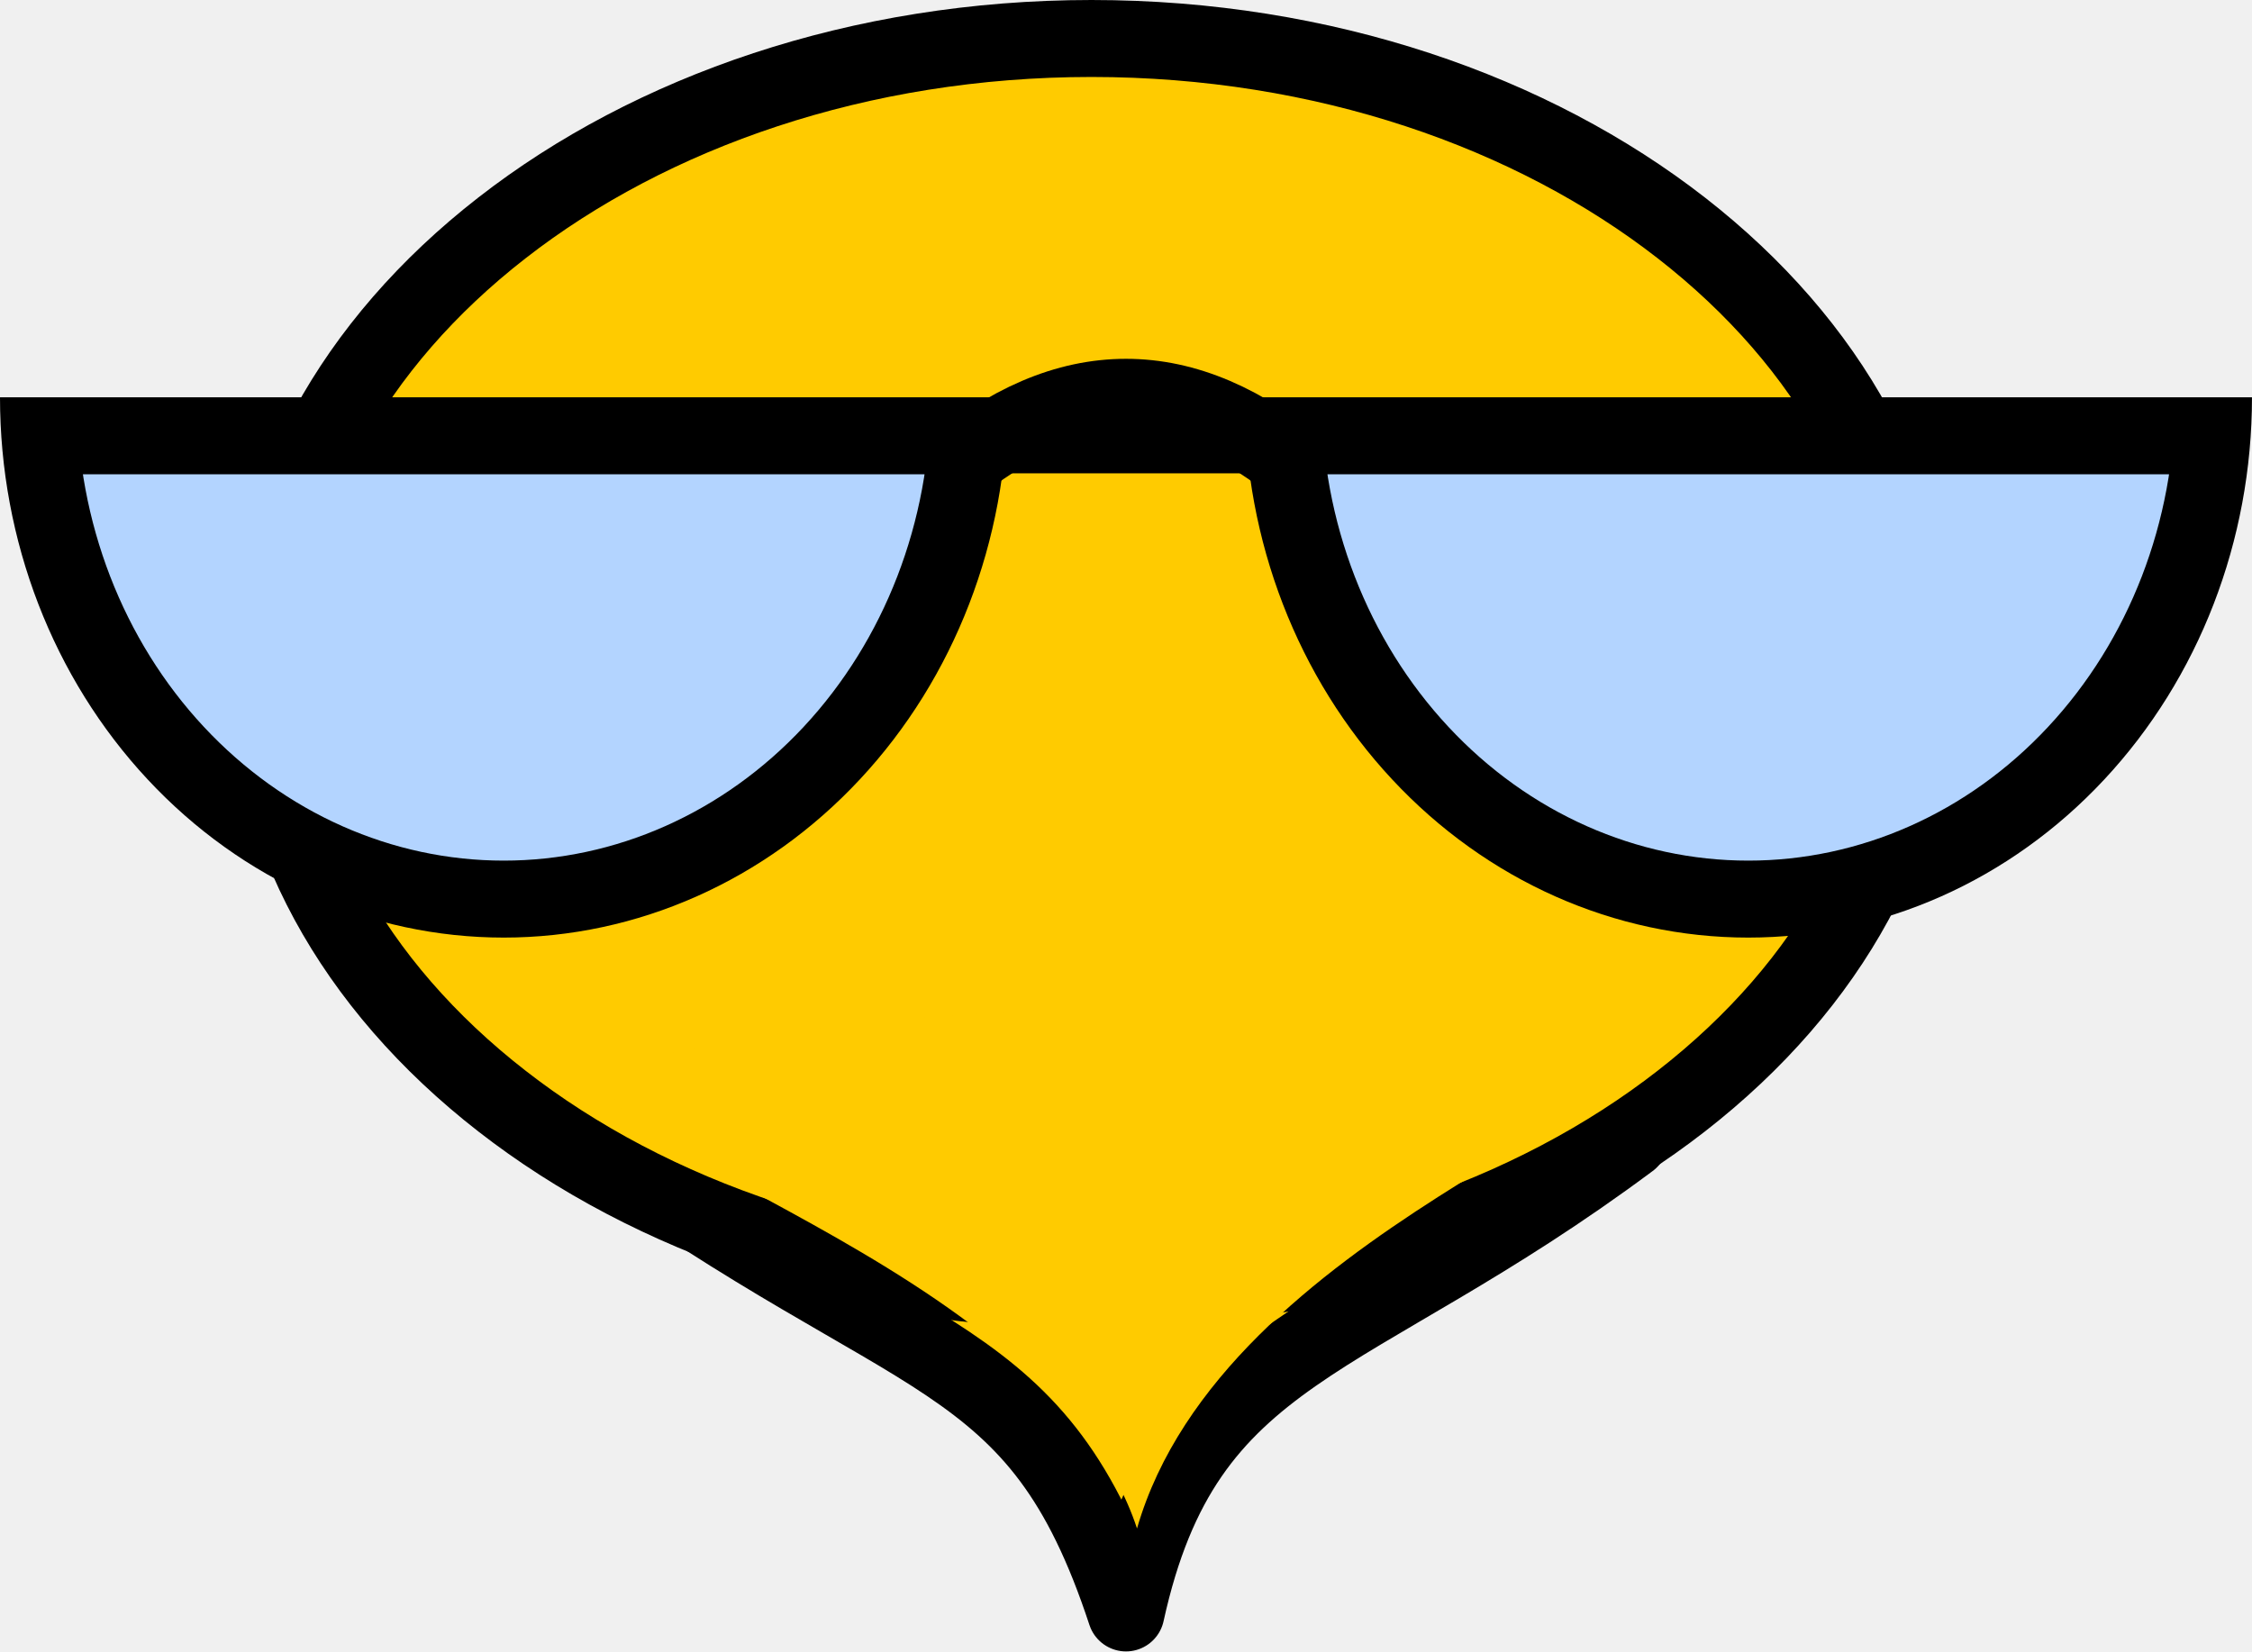
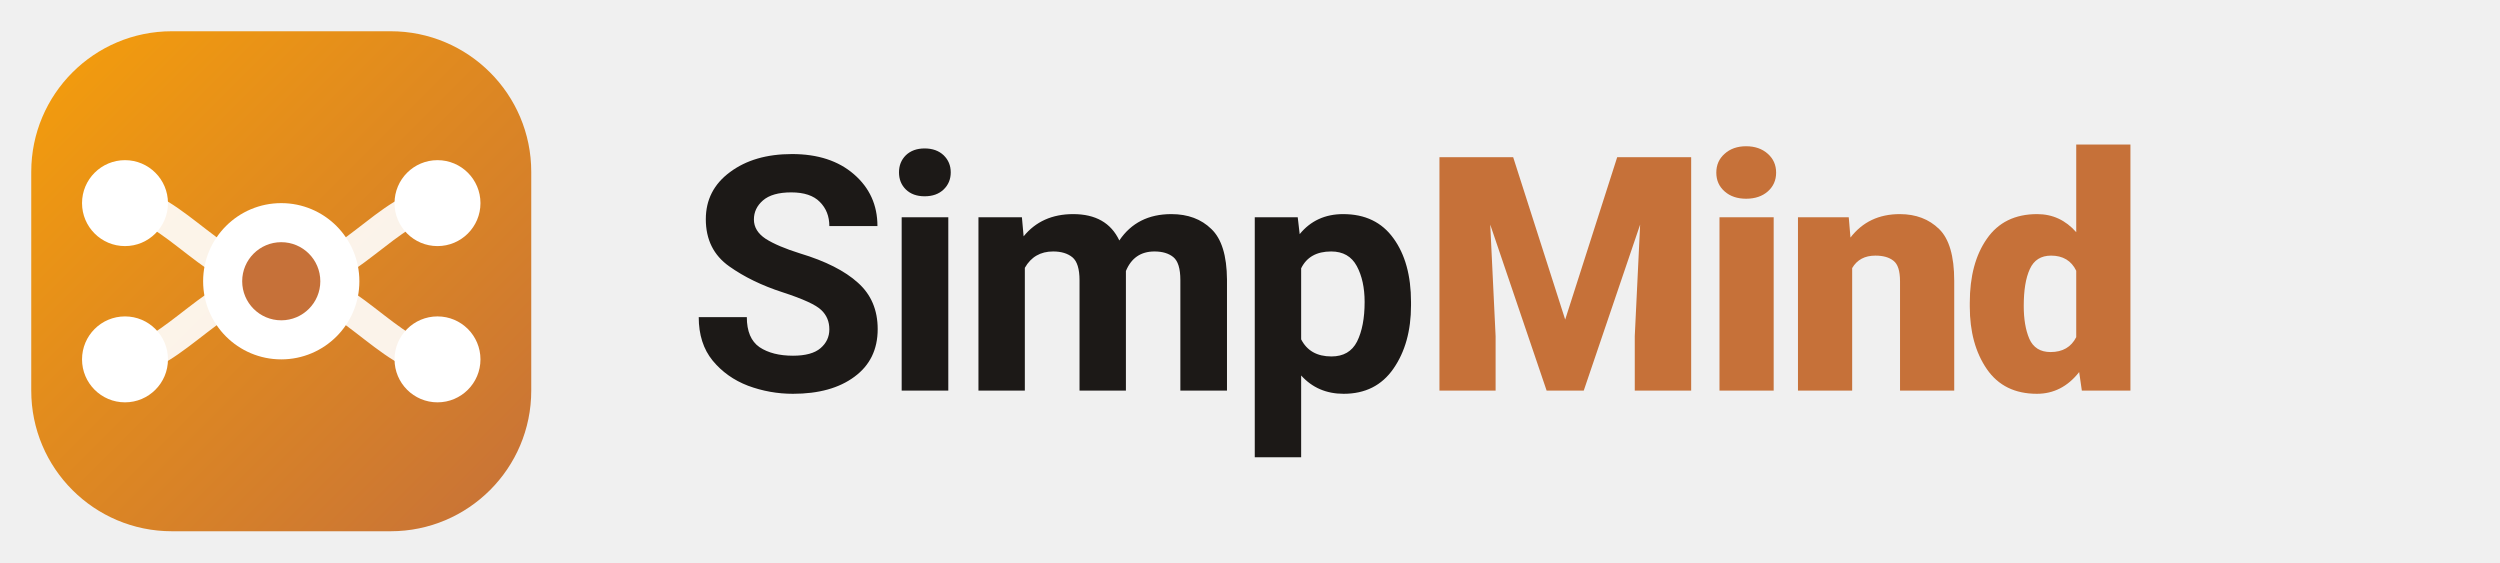
- <svg xmlns="http://www.w3.org/2000/svg" viewBox="11.791 4.244 32.54 32.185" width="33.608" height="24.646" version="1.1" id="svg20">
-   <defs id="defs24" />
-   <mask id="i08j30ef6a" fill="#ffffff">
-     <path d="m 32.334,17.911 c 0,2.794 -1.033,5.471 -2.876,7.446 -1.841,1.975 -4.337,3.084 -6.941,3.084 -2.604,0 -5.1,-1.109 -6.941,-3.084 C 13.734,23.382 12.7,20.705 12.7,17.911 Z" id="path2" />
-   </mask>
-   <mask id="1f1ltfoetb" fill="#ffffff">
-     <path d="m 56.588,17.911 c 0,2.794 -1.034,5.471 -2.876,7.446 -1.84,1.975 -4.337,3.084 -6.941,3.084 -2.604,0 -5.101,-1.109 -6.941,-3.084 -1.842,-1.975 -2.876,-4.652 -2.876,-7.446 z" id="path5" />
-   </mask>
-   <g id="g313" transform="translate(2.274589)">
-     <path fill="#ffcb00" stroke="#000000" stroke-linejoin="round" stroke-width="1.5" d="m 25.786,35.679 c -1.732,-5.266 -4.041,-4.607 -10.394,-9.215 h 20.212 c -5.529,4.117 -8.662,3.949 -9.818,9.215 z" id="path8" />
-     <path fill="#ffcb00" stroke="#000000" stroke-width="1.5" d="m 41.193,17.195 c 0,3.219 -1.674,6.245 -4.584,8.508 -2.904,2.261 -6.964,3.691 -11.492,3.691 -4.529,0 -8.59,-1.43 -11.493,-3.691 -2.91,-2.263 -4.586,-5.289 -4.586,-8.508 0,-3.221 1.676,-6.245 4.586,-8.509 2.903,-2.261 6.963,-3.692 11.49,-3.692 4.531,0 8.591,1.431 11.495,3.692 2.908,2.264 4.586,5.288 4.586,8.509 z" id="path10" />
-     <path fill="#b3d4ff" stroke="#000000" stroke-width="3" d="m 32.334,17.911 c 0,2.794 -1.034,5.471 -2.875,7.446 -1.841,1.975 -4.339,3.084 -6.942,3.084 -2.603,0 -5.099,-1.109 -6.941,-3.084 C 13.734,23.382 12.7,20.705 12.7,17.911 Z" mask="url(#i08j30ef6a)" id="path12" transform="translate(-8.857709,-5.924)" />
-     <path fill="#b3d4ff" stroke="#000000" stroke-width="3" d="m 56.588,17.911 c 0,2.794 -1.034,5.471 -2.876,7.446 -1.84,1.975 -4.337,3.084 -6.94,3.084 -2.604,0 -5.101,-1.109 -6.941,-3.084 -1.842,-1.975 -2.877,-4.652 -2.877,-7.446 z" mask="url(#1f1ltfoetb)" id="path14" transform="translate(-8.857709,-5.924)" />
-     <path stroke="#000000" stroke-width="1.5" d="m 22.321,13.469 c 2.31,-1.976 4.621,-1.976 6.93,0" id="path16" />
-     <path fill="#ffcb00" d="m 26.001,34.033 c -1.731,-5.265 -11.764,-7.569 -10.032,-8.884 1.732,-1.316 18.48,-1.973 19.635,-0.658 1.156,1.316 -7.921,3.719 -9.603,9.542 z" id="path18" />
-   </g>
+ <svg xmlns="http://www.w3.org/2000/svg" viewBox="0 0 160 36" width="160" height="36" fill="none">
+   <defs>
+     <linearGradient id="sm-grad-mp" x1="2" y1="2" x2="34" y2="34" gradientUnits="userSpaceOnUse">
+       <stop offset="0%" stop-color="#f59e0b" />
+       <stop offset="100%" stop-color="#c67139" />
+     </linearGradient>
+   </defs>
+   <rect x="2" y="2" width="32" height="32" rx="9" fill="url(#sm-grad-mp)" />
+   <path d="M18 18 C14 18 11 13 8 13" stroke="#ffffff" stroke-width="2" stroke-linecap="round" fill="none" opacity="0.9" />
+   <path d="M18 18 C22 18 25 13 28 13" stroke="#ffffff" stroke-width="2" stroke-linecap="round" fill="none" opacity="0.9" />
+   <path d="M18 18 C14 18 11 23 8 23" stroke="#ffffff" stroke-width="2" stroke-linecap="round" fill="none" opacity="0.9" />
+   <path d="M18 18 C22 18 25 23 28 23" stroke="#ffffff" stroke-width="2" stroke-linecap="round" fill="none" opacity="0.9" />
+   <circle cx="8" cy="13" r="2.75" fill="#ffffff" />
+   <circle cx="28" cy="13" r="2.75" fill="#ffffff" />
+   <circle cx="8" cy="23" r="2.75" fill="#ffffff" />
+   <circle cx="28" cy="23" r="2.75" fill="#ffffff" />
+   <circle cx="18" cy="18" r="5" fill="#ffffff" />
+   <circle cx="18" cy="18" r="2.5" fill="#c67139" />
+   <text x="44" y="25" font-family="system-ui, -apple-system, 'Segoe UI', Roboto, Helvetica, Arial, sans-serif" font-size="21" font-weight="700" fill="#1c1917" letter-spacing="-0.5px">Simp<tspan fill="#c67139" font-weight="800">Mind</tspan>
+   </text>
</svg>
